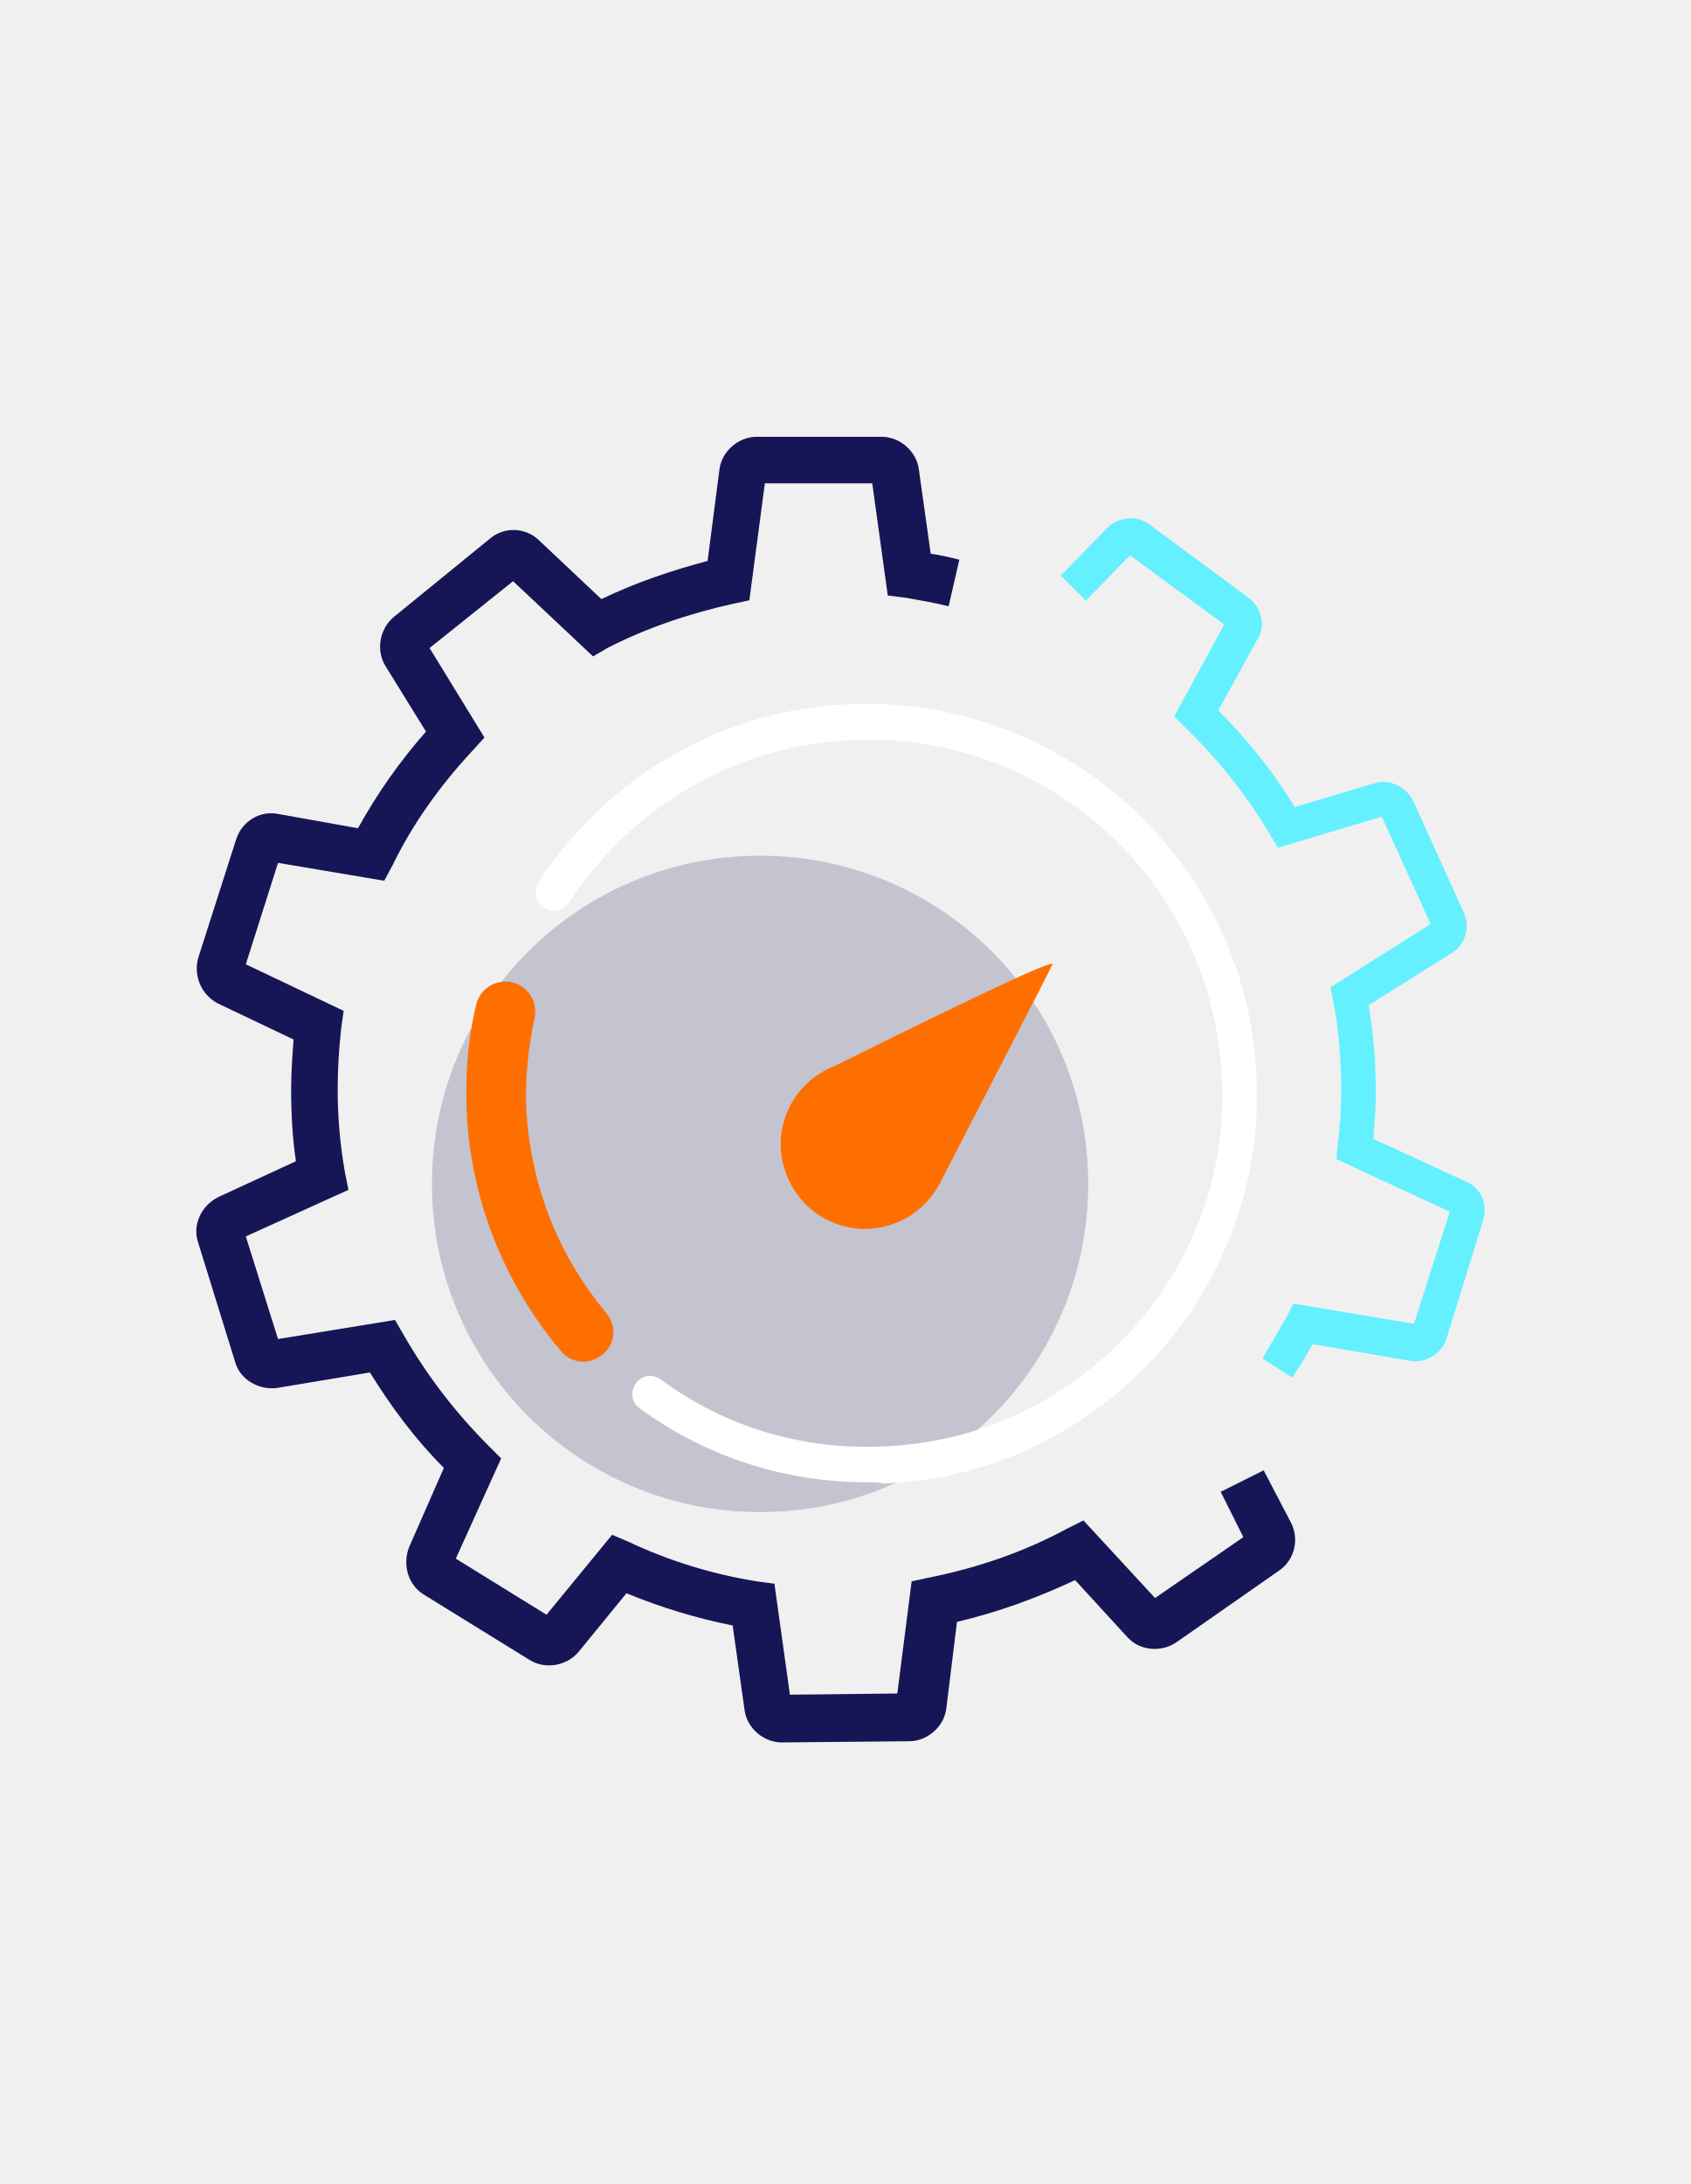
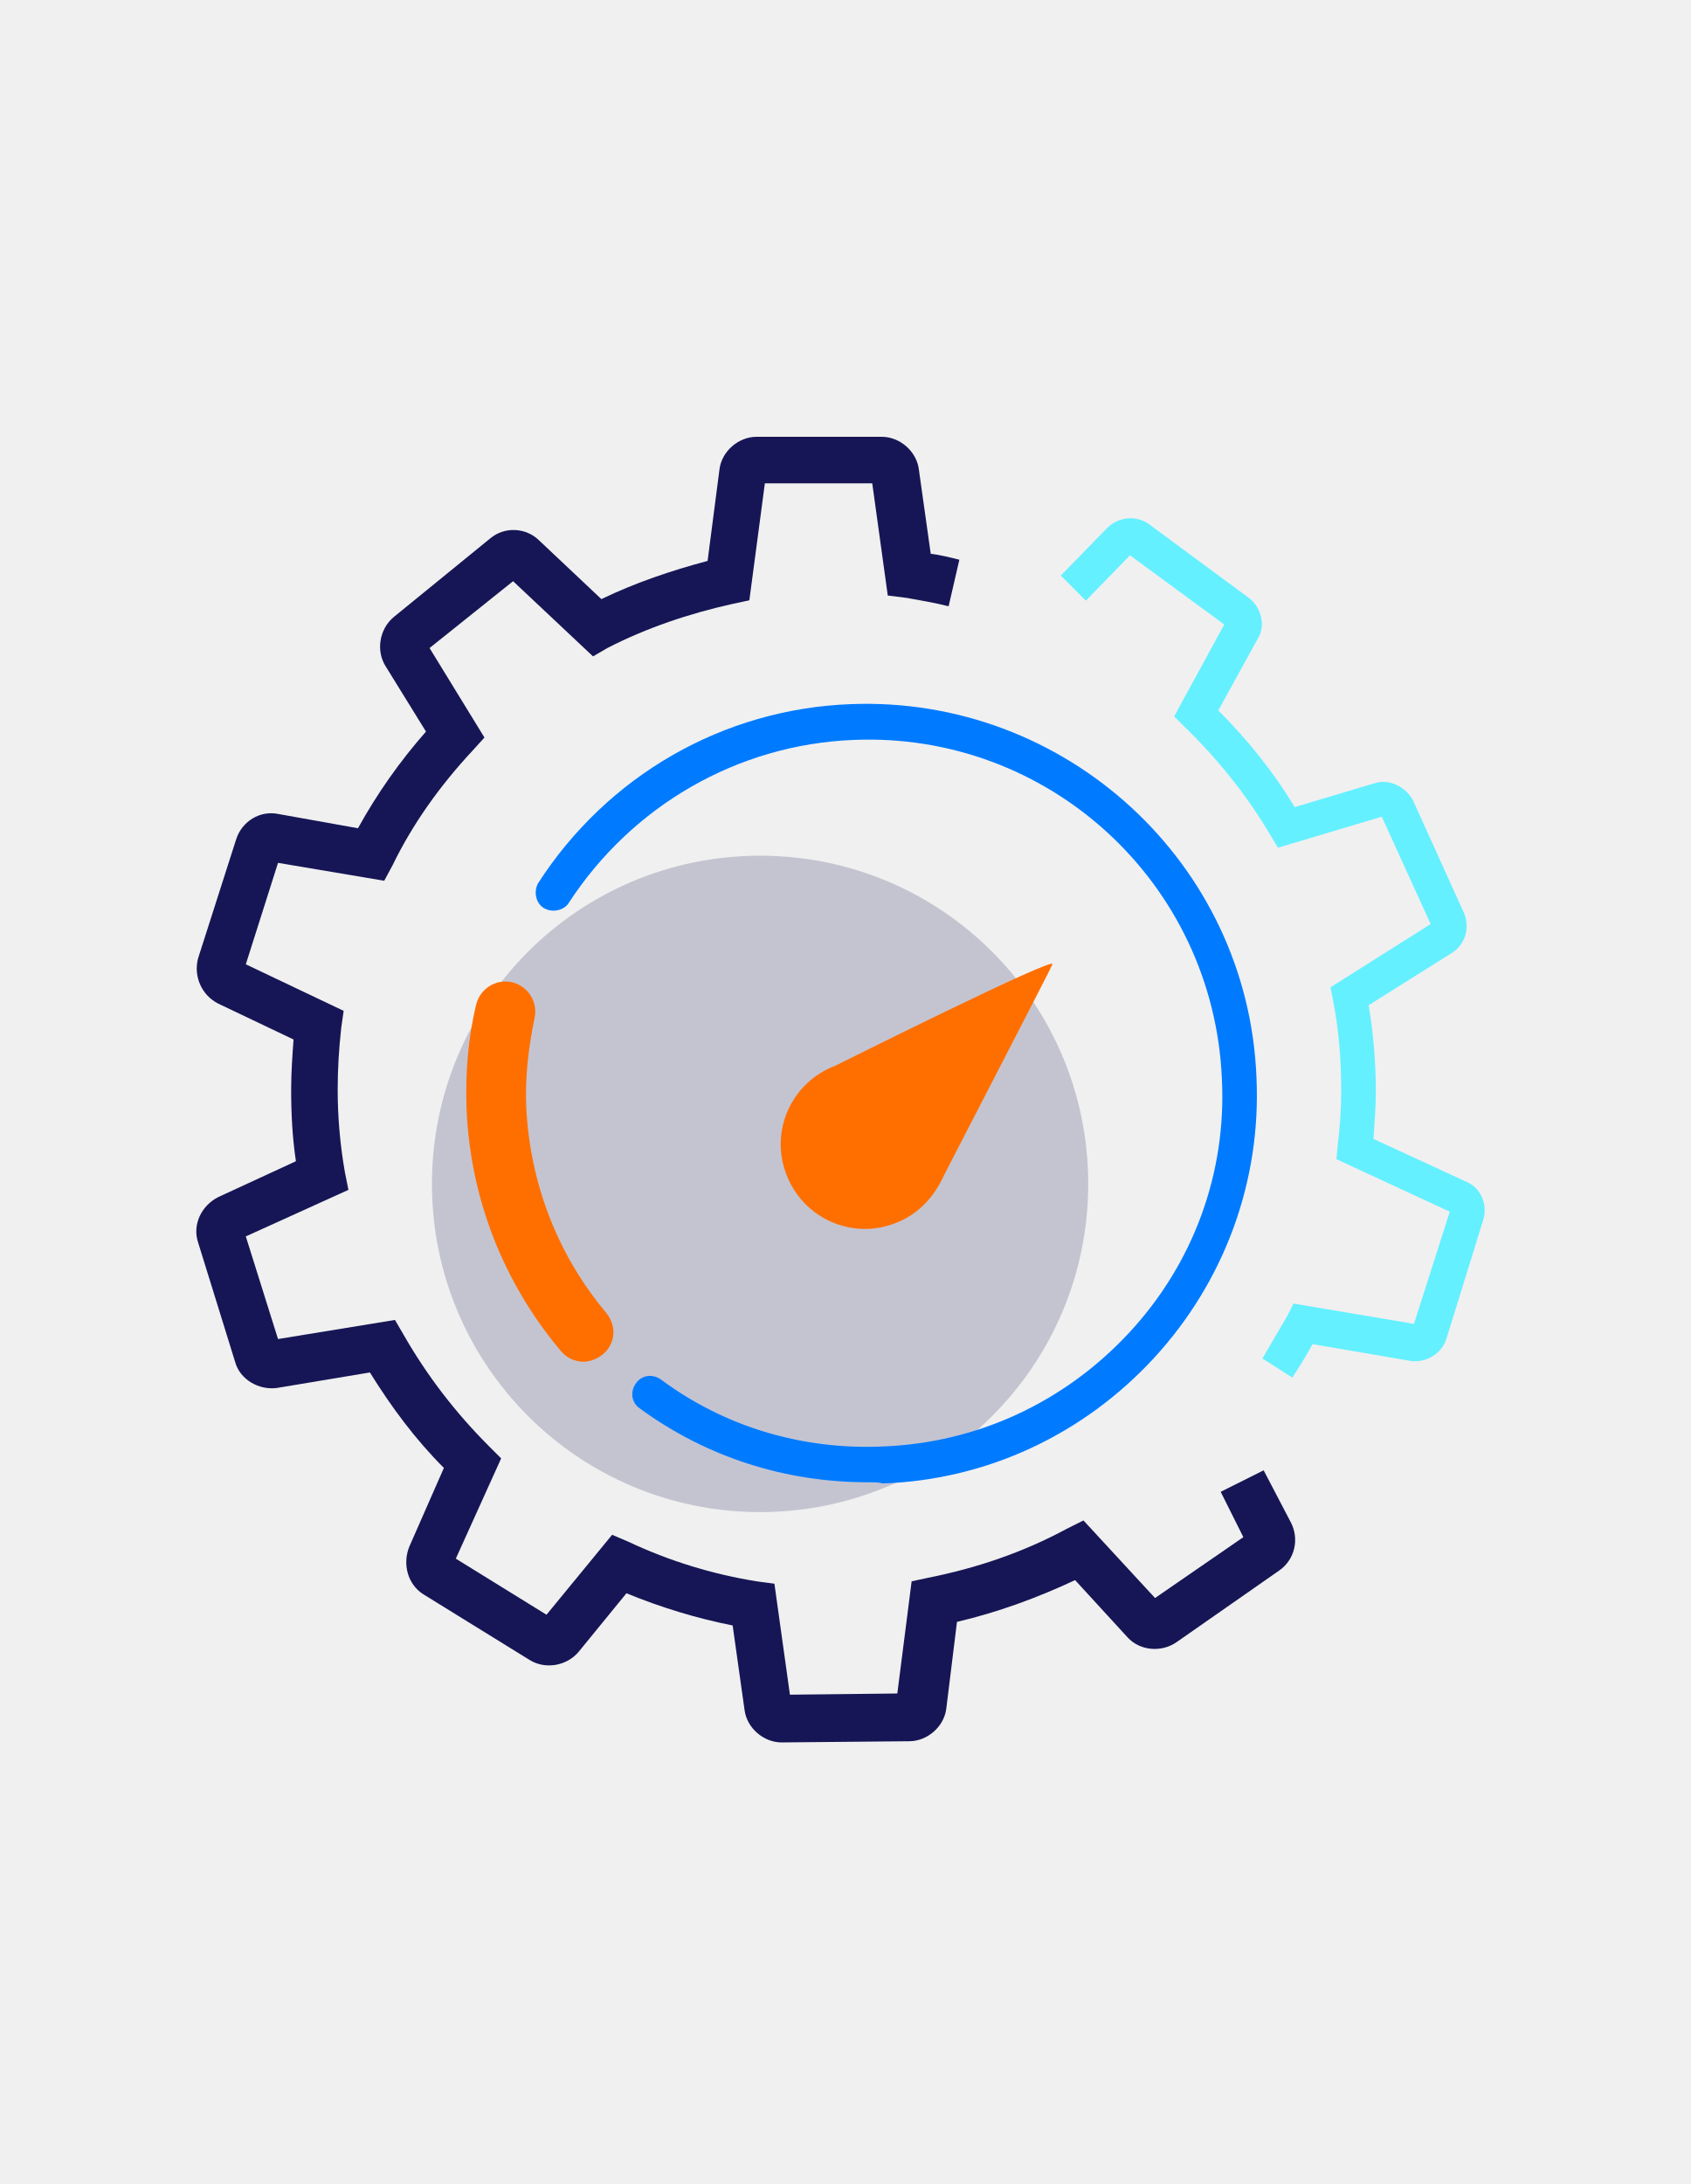
<svg xmlns="http://www.w3.org/2000/svg" version="1.1" id="Layer_1" x="0px" y="0px" viewBox="0 0 141.7 183" style="enable-background:new 0 0 141.7 183;" xml:space="preserve">
  <style type="text/css">
	.st0{fill:#161656;fill-opacity:0.2;}
- 	.st1{fill:#ffffff;}
+ 	.st1{fill:#007bff;}
	.st2{fill:#ff6f00;}
	.st3{fill:#161656;}
	.st4{fill:#64f0ff;}
</style>
  <g id="Desktop">
    <g id="_x35_-Project-" transform="translate(-758, -3017)">
      <g id="Speed-Copy" transform="translate(758, 3017)">
        <path id="Fill-1" class="st0" d="M63.7,126.7c-15.2,0-27.5-12.3-27.5-27.5s12.3-27.5,27.5-27.5S91.2,84,91.2,99.2     S78.9,126.7,63.7,126.7" />
        <path id="Fill-3" class="st1" d="M72.7,124.2c-6.9,0-13.5-2.1-19.1-6.2c-0.7-0.5-0.8-1.4-0.3-2.1s1.4-0.8,2.1-0.3     c5.4,4,11.9,5.9,18.6,5.6c7.9-0.3,15.2-3.7,20.6-9.5s8.2-13.4,7.8-21.3C101.7,74,87.9,61.3,71.5,62c-9.7,0.4-18.5,5.5-23.8,13.6     c-0.4,0.7-1.4,0.9-2.1,0.5s-0.9-1.4-0.5-2.1c5.8-9,15.5-14.6,26.2-15c18-0.7,33.3,13.3,34,31.3c0.4,8.7-2.7,17.1-8.6,23.5     S82.7,124,74,124.3C73.6,124.2,73.2,124.2,72.7,124.2" />
        <path id="Fill-5" class="st2" d="M48.9,114.1c-0.7,0-1.4-0.3-1.9-0.9c-4.8-5.7-7.6-12.8-7.9-20.3c-0.1-2.9,0.1-5.8,0.8-8.7     c0.3-1.3,1.6-2.2,3-1.9c1.3,0.3,2.2,1.6,1.9,3c-0.5,2.4-0.8,4.9-0.7,7.4c0.3,6.4,2.6,12.4,6.7,17.3c0.9,1.1,0.8,2.6-0.3,3.5     C50,113.9,49.4,114.1,48.9,114.1" />
        <path id="Fill-7" class="st2" d="M88.2,80.8C88.6,80,70,89.3,70,89.3c-3.7,1.4-5.5,5.5-4.1,9.1c1.4,3.7,5.5,5.5,9.1,4.1     c1.9-0.7,3.3-2.2,4.1-4C81.2,94.4,87.9,81.5,88.2,80.8" />
        <path id="Fill-9" class="st3" d="M65.5,146c-1.5,0-2.9-1.2-3.1-2.7l-1-7.1c-3-0.6-6-1.5-8.9-2.7l-4,4.9c-1,1.2-2.8,1.5-4.1,0.7     l-8.9-5.5c-1.3-0.8-1.8-2.5-1.2-4l2.9-6.6c-2.4-2.4-4.4-5.1-6.2-8l-7.8,1.3c-1.5,0.2-3.1-0.7-3.5-2.2l-3.1-10     c-0.5-1.5,0.3-3.1,1.7-3.8l6.5-3c-0.3-2-0.4-4-0.4-6c0-1.4,0.1-2.8,0.2-4.2l-6.3-3c-1.4-0.7-2.1-2.3-1.7-3.8l3.2-10     c0.5-1.5,2-2.4,3.5-2.1l6.7,1.2c1.6-2.9,3.5-5.6,5.7-8.1l-3.4-5.5c-0.8-1.3-0.5-3.1,0.7-4.1l8.1-6.6c1.2-1,3-0.9,4.1,0.2l5.2,4.9     c2.9-1.4,5.9-2.4,8.9-3.2l1-7.7c0.2-1.5,1.6-2.7,3.1-2.7h10.5c1.5,0,2.9,1.2,3.1,2.7l1,7.1c0.8,0.1,1.6,0.3,2.4,0.5l-0.9,3.9     c-1.2-0.3-2.4-0.5-3.5-0.7l-1.6-0.2l-1.3-9.4h-9l-1.3,9.8l-1.4,0.3c-3.6,0.8-7.2,2-10.5,3.7L49.7,55L43,48.7l-7,5.6l4.6,7.5     l-1,1.1c-2.7,2.9-5,6.1-6.7,9.6l-0.7,1.3l-8.9-1.5l-2.7,8.5l8.2,3.9l-0.2,1.4c-0.2,1.8-0.3,3.5-0.3,5.2c0,2.3,0.2,4.6,0.6,6.9     l0.3,1.5l-8.6,3.9l2.7,8.6l9.8-1.6l0.7,1.2c2,3.5,4.4,6.6,7.2,9.4l1,1l-3.8,8.4l7.6,4.7l5.5-6.7l1.4,0.6c3.4,1.6,7,2.7,10.7,3.3     l1.5,0.2l1.3,9.3l9-0.1l1.2-9.4l1.4-0.3c4-0.8,7.9-2.1,11.6-4.1l1.4-0.7l6,6.5l7.4-5.1l-1.9-3.8l3.6-1.8l2.3,4.4     c0.7,1.4,0.3,3.1-1,4l-8.6,6c-1.3,0.9-3.1,0.7-4.1-0.4l-4.4-4.8c-3.2,1.5-6.5,2.7-9.9,3.5l-0.9,7.3c-0.2,1.5-1.6,2.7-3.1,2.7     L65.5,146L65.5,146z" />
        <g id="Group-13" transform="translate(72, 6.529)">
          <g id="Clip-12">
				</g>
          <path id="Fill-11" class="st4" d="M36.3,108.9l-2.5-1.6c0.7-1.2,1.4-2.4,2.1-3.6l0.5-1l10.1,1.7l3-9.4L40,90.6l0.1-1.1      c0.2-1.6,0.3-3.1,0.3-4.7c0-2.5-0.2-5.1-0.7-7.6l-0.2-1l8.4-5.3l-4.1-9l-8.7,2.6l-0.6-1c-2-3.4-4.5-6.5-7.3-9.2l-0.8-0.8      l4.2-7.7L22.7,40L19,43.8l-2.1-2.1l3.9-4c0.9-0.9,2.4-1.1,3.5-0.3l8.4,6.2c1,0.8,1.4,2.3,0.7,3.4l-3.3,6      c2.4,2.4,4.6,5.1,6.4,8.1l6.7-2c1.2-0.4,2.6,0.3,3.2,1.4l4.3,9.5c0.5,1.2,0.1,2.6-1,3.3l-7,4.4c0.4,2.4,0.6,4.8,0.6,7.2      c0,1.3-0.1,2.6-0.2,4l7.8,3.6c1.2,0.5,1.8,1.9,1.4,3.2l-3.1,10c-0.4,1.2-1.7,2-3,1.8l-8.2-1.4C37.5,107,36.9,108,36.3,108.9" />
        </g>
      </g>
    </g>
  </g>
</svg>
